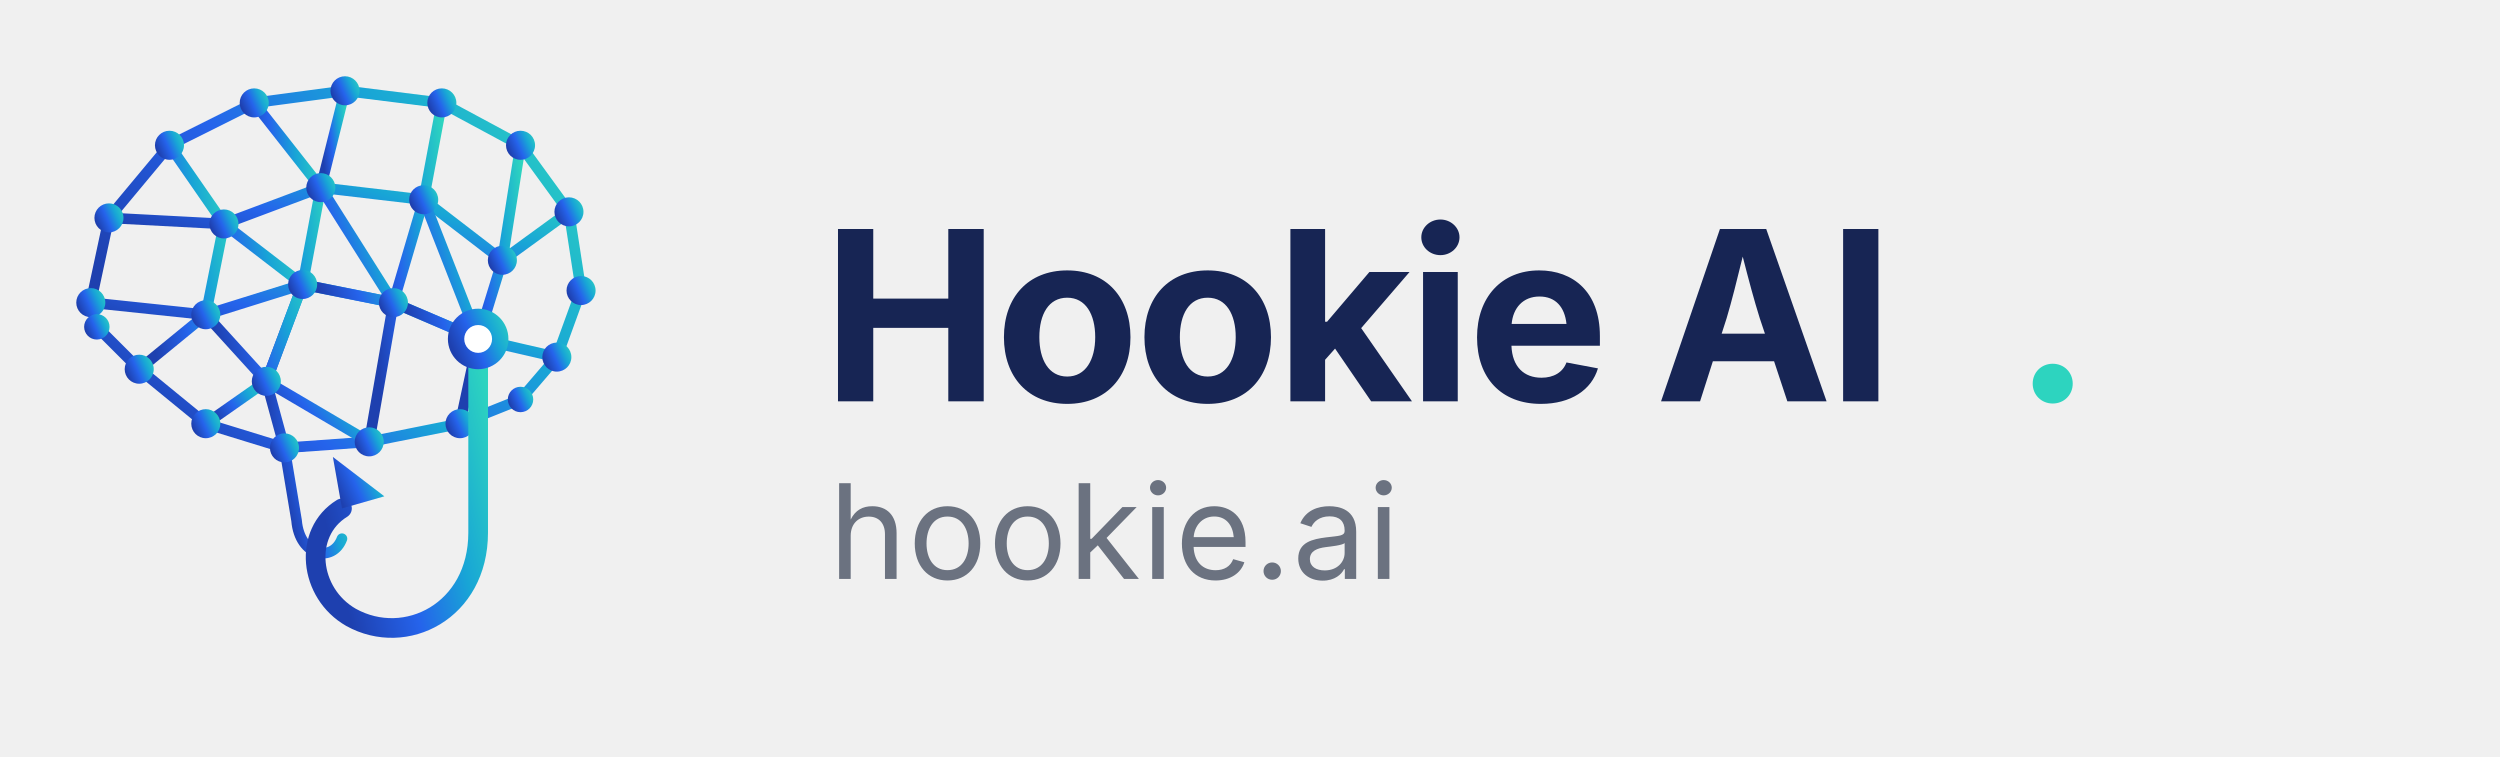
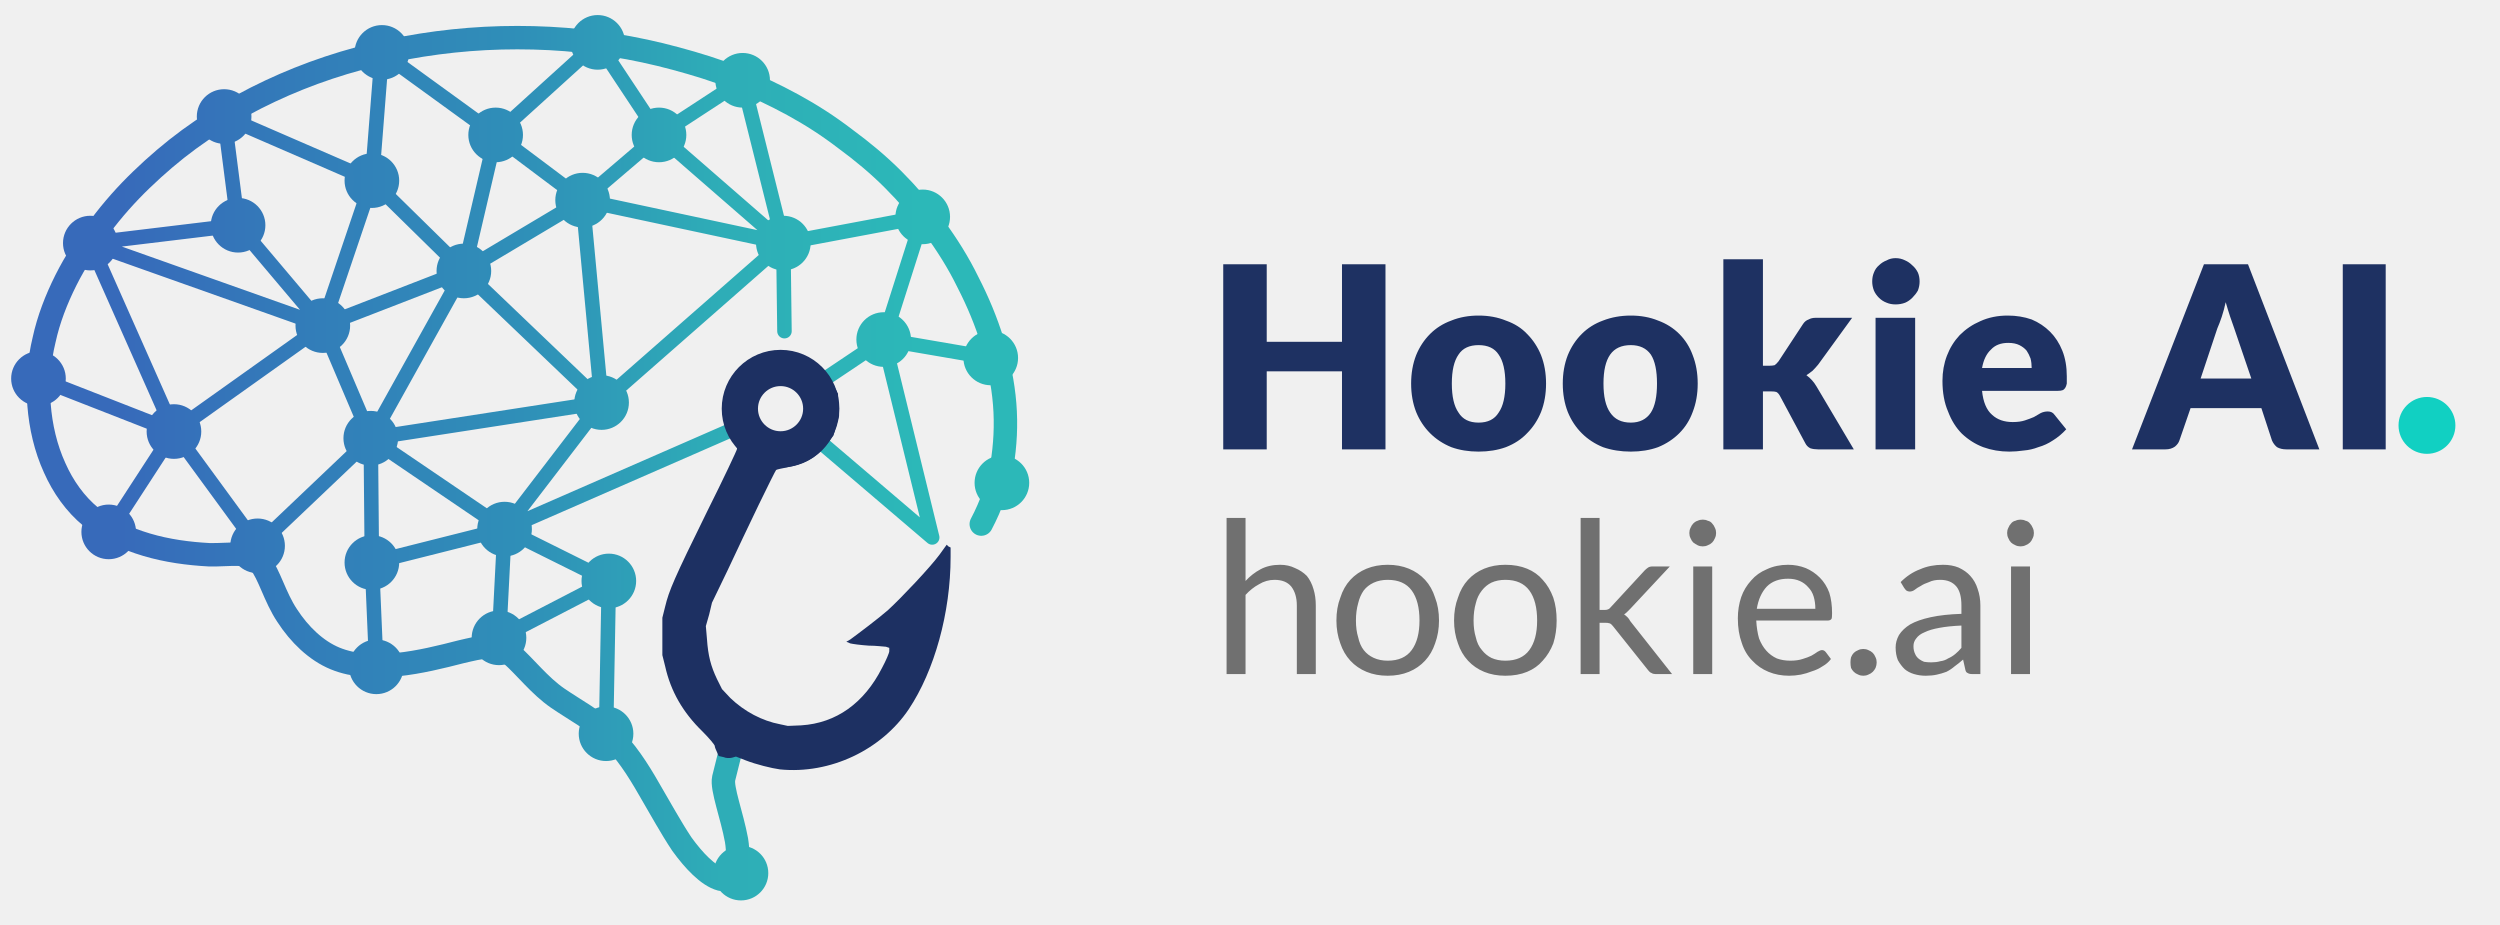
- <svg xmlns="http://www.w3.org/2000/svg" viewBox="0 0 760 230" role="img" aria-label="Hookie AI — hookie.ai">
+ <svg xmlns="http://www.w3.org/2000/svg" viewBox="0 0 448.4 165.9" width="448.4" height="165.9" role="img" aria-labelledby="title">
  <defs>
-     <linearGradient id="hkl" x1="0" y1="0.5" x2="1" y2="0.05">
-       <stop offset="0%" stop-color="#1E40AF" />
-       <stop offset="35%" stop-color="#2563EB" />
-       <stop offset="65%" stop-color="#18A5D6" />
-       <stop offset="100%" stop-color="#2DD4BF" />
+     <linearGradient id="hk-brain" gradientUnits="userSpaceOnUse" x1="37.8" y1="0" x2="217.5" y2="0">
+       <stop offset="0.10" stop-color="#376aba" />
+       <stop offset="0.30" stop-color="#327eb9" />
+       <stop offset="0.50" stop-color="#2f8fb8" />
+       <stop offset="0.70" stop-color="#2eadb7" />
+       <stop offset="0.90" stop-color="#2cb8b8" />
+     </linearGradient>
+     <linearGradient id="hk-hook" gradientUnits="userSpaceOnUse" x1="0" y1="236.5" x2="0" y2="311.5">
+       <stop offset="0.00" stop-color="#1D3062" />
+       <stop offset="1.00" stop-color="#1D3062" />
    </linearGradient>
  </defs>
-   <g transform="translate(0,0) scale(0.92)" stroke="url(#hkl)" fill="url(#hkl)" stroke-width="3.5" stroke-linecap="round" stroke-linejoin="round">
-     <path fill="none" d="M30,100 L36,72 L56,48 L84,34 L114,30 L146,34 L172,48 L188,70 L192,96 L184,118 L172,132 L152,140" />
-     <path fill="none" d="M152,140 L122,146 L94,148 L68,140 L46,122 L32,108 L30,100" />
-     <path fill="none" d="M36,72 L74,74 L106,62 L140,66 L166,86 L188,70" />
-     <path fill="none" d="M30,100 L68,104 L100,94 L130,100 L158,112 L184,118" />
-     <path fill="none" d="M56,48 L74,74 L68,104 L46,122" />
-     <path fill="none" d="M84,34 L106,62 L100,94 L88,126 L94,148" />
-     <path fill="none" d="M114,30 L106,62" />
-     <path fill="none" d="M146,34 L140,66 L130,100 L122,146" />
-     <path fill="none" d="M172,48 L166,86 L158,112 L152,140" />
-     <path fill="none" d="M74,74 L100,94 L88,126 L68,104" />
-     <path fill="none" d="M106,62 L130,100 L100,94" />
-     <path fill="none" d="M140,66 L158,112 L130,100" />
-     <path fill="none" d="M88,126 L122,146" />
-     <path fill="none" d="M68,140 L88,126" />
-     <path fill="none" d="M94,148 L98,172 C99,184 110,186 113,178" />
-     <g stroke="none">
-       <circle cx="30" cy="100" r="4.8" />
-       <circle cx="36" cy="72" r="4.8" />
-       <circle cx="56" cy="48" r="4.8" />
-       <circle cx="84" cy="34" r="4.8" />
-       <circle cx="114" cy="30" r="4.8" />
-       <circle cx="146" cy="34" r="4.8" />
-       <circle cx="172" cy="48" r="4.8" />
-       <circle cx="188" cy="70" r="4.8" />
-       <circle cx="192" cy="96" r="4.8" />
-       <circle cx="184" cy="118" r="4.8" />
-       <circle cx="172" cy="132" r="4.2" />
-       <circle cx="152" cy="140" r="4.8" />
-       <circle cx="122" cy="146" r="4.8" />
-       <circle cx="94" cy="148" r="4.8" />
-       <circle cx="68" cy="140" r="4.8" />
-       <circle cx="46" cy="122" r="4.8" />
-       <circle cx="32" cy="108" r="4.2" />
-       <circle cx="74" cy="74" r="4.8" />
-       <circle cx="106" cy="62" r="4.8" />
-       <circle cx="140" cy="66" r="4.8" />
-       <circle cx="166" cy="86" r="4.8" />
-       <circle cx="68" cy="104" r="4.8" />
-       <circle cx="100" cy="94" r="4.8" />
-       <circle cx="130" cy="100" r="4.8" />
-       <circle cx="88" cy="126" r="4.8" />
+   <g transform="translate(-34.3 -173.6)">
+     <g id="hk-mark">
+       <path id="hk-outline" d="M210.3 267.6 C212.1 264.2 213.3 260.7 214 257.1 C214.6 253.5 214.8 249.8 214.5 246.1 C214.2 242.3 213.4 238.6 212.3 234.9 C211.2 231.3 209.7 227.7 207.9 224.2 C206.2 220.7 204.1 217.4 201.9 214.4 C199.6 211.3 197.1 208.4 194.5 205.8 C191.8 203.1 188.9 200.7 185.9 198.5 C182.9 196.2 179.8 194.2 176.5 192.4 C173.2 190.6 169.8 189 166.3 187.6 C162.8 186.2 159.2 185.1 155.5 184.1 C151.8 183.1 148.1 182.3 144.3 181.7 C140.5 181.1 136.7 180.7 132.9 180.5 C129 180.3 125.2 180.3 121.3 180.5 C117.5 180.7 113.7 181.1 109.9 181.7 C106.1 182.3 102.4 183.1 98.7 184.1 C95 185.1 91.4 186.3 87.9 187.7 C84.4 189.1 81 190.7 77.7 192.5 C74.4 194.4 71.2 196.4 68.2 198.6 C65.2 200.8 62.4 203.2 59.7 205.8 C57 208.4 54.5 211.2 52.2 214.3 C49.9 217.3 47.8 220.5 46.1 223.9 C44.4 227.3 43 230.9 42.2 234.6 C41.3 238.3 41 242.3 41.3 246.2 C41.6 250.1 42.5 254 44.1 257.5 C45.6 260.9 47.8 264 50.6 266.3 C53.5 268.6 56.9 270.2 60.6 271.3 C64.3 272.4 68.1 272.9 71.8 273.1 C75.5 273.2 79.2 272.3 80.9 274.5 C82.6 276.6 83.6 280.7 85.8 284 C88 287.4 91 290.3 94.4 291.7 C97.8 293.1 101.7 293.2 105.6 292.8 C109.5 292.4 113.5 291.4 117 290.5 C120.5 289.7 123.5 288.8 126 291 C128.5 293.2 131.1 296.6 134.3 298.8 C137.5 301 141 302.8 143.7 305.5 C146.5 308.2 148.7 311.6 150.7 315.1 C152.7 318.5 154.6 322 156.6 325 C158.7 327.9 161.3 330.7 163.6 331.3 C166 331.9 167.1 328.6 166.4 324.3 C165.6 319.9 163.7 315 164.1 313.2 L165.3 308.4" fill="none" stroke="url(#hk-brain)" stroke-width="4.2" stroke-linecap="round" stroke-linejoin="round" />
+       <path id="hk-links" d="M174.8 217.2L142.2 245.8M174.8 217.2L167.5 188M174.8 217.2L152.5 197.8M174.8 217.2L138.8 209.5M174.8 217.2L199.8 212.5M192.8 234.5L199.8 212.5M192.8 234.5L212 237.8M142.2 245.8L138.8 209.5M142.2 245.8L100.8 252.2M142.2 245.8L124.8 268.5M142.2 245.8L117.5 222.2M92.2 232L101 206M92.2 232L50.5 217.2M92.2 232L65.5 251M92.2 232L100.8 252.2M92.2 232L117.5 222.2M92.2 232L77 214M141.5 181.2L152.5 197.8M141.5 181.2L123.2 197.8M102.8 183L101 206M102.8 183L123.2 197.8M167.5 188L152.5 197.8M74.5 194.5L101 206M74.5 194.5L77 214M152.5 197.8L138.8 209.5M101 206L117.5 222.2M138.8 209.5L117.5 222.2M138.8 209.5L123.2 197.8M50.5 217.2L65.5 251M50.5 217.2L77 214M65.5 251L80.5 271.5M65.5 251L41.2 241.5M65.5 251L53.8 269M100.8 252.2L124.8 268.5M100.8 252.2L80.5 271.5M100.8 252.2L101 274.5M100.8 252.2L117.5 222.2M124.8 268.5L101 274.5M124.8 268.5L123.8 288M124.8 268.5L143.5 277.8M124.8 268.5L165.3 250.8M101.8 293.2L101 274.5M143 305.2L143.5 277.8M117.5 222.2L123.2 197.8M123.8 288L143.5 277.8M174.8 217.2L175 233M165.3 250.8L124.8 268.5M182.5 241.4L192.8 234.5M181.8 253.2L201.5 270L192.8 234.5" fill="none" stroke="url(#hk-brain)" stroke-width="2.6" stroke-linecap="round" stroke-linejoin="round" />
+       <g id="hk-nodes" fill="url(#hk-brain)">
+         <circle cx="174.8" cy="217.2" r="4.9" />
+         <circle cx="192.8" cy="234.5" r="4.9" />
+         <circle cx="142.2" cy="245.8" r="4.9" />
+         <circle cx="92.2" cy="232" r="4.9" />
+         <circle cx="141.5" cy="181.2" r="4.9" />
+         <circle cx="102.8" cy="183" r="4.9" />
+         <circle cx="167.5" cy="188" r="4.9" />
+         <circle cx="74.5" cy="194.5" r="4.9" />
+         <circle cx="152.5" cy="197.8" r="4.9" />
+         <circle cx="101" cy="206" r="4.9" />
+         <circle cx="138.8" cy="209.5" r="4.9" />
+         <circle cx="199.8" cy="212.5" r="4.9" />
+         <circle cx="50.5" cy="217.2" r="4.9" />
+         <circle cx="65.5" cy="251" r="4.9" />
+         <circle cx="100.8" cy="252.2" r="4.9" />
+         <circle cx="214" cy="260.2" r="4.9" />
+         <circle cx="124.8" cy="268.5" r="4.9" />
+         <circle cx="101.8" cy="293.2" r="4.9" />
+         <circle cx="80.5" cy="271.5" r="4.9" />
+         <circle cx="101" cy="274.5" r="4.9" />
+         <circle cx="143" cy="305.2" r="4.9" />
+         <circle cx="117.5" cy="222.2" r="4.9" />
+         <circle cx="212" cy="237.8" r="4.9" />
+         <circle cx="123.8" cy="288" r="4.9" />
+         <circle cx="77" cy="214" r="4.9" />
+         <circle cx="41.2" cy="241.5" r="4.9" />
+         <circle cx="53.8" cy="269" r="4.9" />
+         <circle cx="143.5" cy="277.8" r="4.9" />
+         <circle cx="123.2" cy="197.8" r="4.9" />
+         <circle cx="167.2" cy="330.2" r="4.9" />
+       </g>
+       <path id="hk-hook" d="M174.2 311.6 C172.7 311.4 169.9 310.7 168.1 310 L166.3 309.3 L165.6 309.5 C165.2 309.6 164.5 309.6 164.1 309.4 L163.2 309.2 L162.9 308.5 C162.7 308.1 162.5 307.6 162.5 307.4 C162.5 307.2 161.5 306 160.3 304.8 C156.8 301.4 154.6 297.6 153.6 293.1 L153.1 291.1 L153.1 287.8 L153.1 284.4 L153.6 282.4 C154.3 279.5 155.2 277.4 161.1 265.4 C164.1 259.4 166.5 254.3 166.5 254.1 C166.5 253.9 166.3 253.4 166 253.1 C165.1 251.7 164.5 250.2 164.2 248.5 L163.9 246.7 L164.3 244.9 C165.6 239.5 170.3 236.1 175.8 236.8 L177.5 237 L178.9 237.7 C179.7 238.1 180.9 238.9 181.6 239.6 L182.9 240.9 L183.7 242.5 L184.6 244.2 L184.7 246.2 L184.8 248.2 L184.3 249.9 L183.8 251.7 L182.8 253 C180.8 255.6 178.9 256.7 175.6 257.4 C174.6 257.6 173.6 257.8 173.5 257.9 C173.4 258 172 260.8 170.4 264.1 C168.8 267.4 166.3 272.7 164.8 275.9 L162 281.7 L161.5 283.8 L160.9 285.9 L161.1 288.2 C161.3 291.2 161.8 293.1 162.9 295.4 L163.8 297.2 L165.3 298.8 C167.8 301.2 171 302.9 174.2 303.5 L175.6 303.8 L178 303.7 C184.3 303.3 189.3 299.7 192.5 293.4 C193.2 292.1 193.8 290.7 193.8 290.4 L193.8 289.8 L193.2 289.6 C192.9 289.6 191.5 289.4 190.1 289.4 C188.6 289.3 187.2 289.1 186.8 289 L186.1 288.7 L186.8 288.3 C188.3 287.2 191.9 284.5 193.6 283 C196 280.8 201.1 275.4 202.8 273.1 L204.1 271.3 L204.4 271.6 L204.8 271.8 L204.8 273.5 C204.8 283.5 201.9 293.9 197.3 300.8 C192.4 308.1 183.2 312.5 174.2 311.6 Z M177.7 253.5 C179.1 252.8 180.2 251.6 180.9 250.1 L181.5 248.8 L181.5 247.1 L181.5 245.5 L180.9 244.2 C180.2 242.5 179 241.3 177.3 240.6 L176 240 L174.4 240 L172.8 240 L171.4 240.6 C169.8 241.3 168.6 242.5 167.8 244.2 L167.2 245.5 L167.2 247.1 L167.2 248.8 L167.8 250.1 C169.6 253.8 174 255.4 177.7 253.5 Z" fill="url(#hk-hook)" fill-rule="evenodd" />
+       <circle id="hk-ring" cx="174.3" cy="246.9" r="7.3" fill="none" stroke="#1D3062" stroke-width="6.5" />
    </g>
-   </g>
-   <g transform="translate(0,0) scale(0.92)" stroke="url(#hkl)" fill="none" stroke-width="6.5" stroke-linecap="round" stroke-linejoin="round">
-     <path d="M158,112 L158,176 C158,202 134,214 116,204 C102,196 100,176 113,168" />
-   </g>
-   <g transform="translate(0,0) scale(0.92)">
-     <path d="M113,168 L110,151 L127,164 Z" fill="url(#hkl)" />
-     <circle cx="158" cy="112" r="10" fill="url(#hkl)" />
-     <circle cx="158" cy="112" r="4.6" fill="#ffffff" />
-   </g>
-   <g font-family="'Space Grotesk','Inter',system-ui,-apple-system,'Segoe UI',sans-serif">
-     <text x="250" y="122" font-size="72" font-weight="700" letter-spacing="-0.02em" fill="#172554">Hookie AI</text>
-     <text x="612" y="122" font-size="72" font-weight="700" fill="#2DD4BF">.</text>
-     <text x="252" y="176" font-size="40" font-weight="400" letter-spacing="0.01em" fill="#6B7280">hookie.ai</text>
+     <g id="hk-wordmark">
+       <path d="M282.8 254.2H275V240.2H261.5V254.2H253.7V221H261.5V234.9H275V221H282.8Z M299.5 230.2Q302.2 230.2 304.4 231.1Q306.7 231.9 308.2 233.5Q309.8 235.1 310.7 237.3Q311.6 239.6 311.6 242.4Q311.6 245.2 310.7 247.5Q309.8 249.7 308.2 251.3Q306.7 252.9 304.4 253.8Q302.2 254.6 299.5 254.6Q296.8 254.6 294.6 253.8Q292.4 252.9 290.8 251.3Q289.2 249.7 288.3 247.5Q287.4 245.2 287.4 242.4Q287.4 239.6 288.3 237.3Q289.2 235.1 290.8 233.5Q292.4 231.9 294.6 231.1Q296.8 230.2 299.5 230.2ZM299.5 249.4Q302 249.4 303.1 247.6Q304.3 245.9 304.3 242.4Q304.3 238.9 303.1 237.2Q302 235.5 299.5 235.5Q297 235.5 295.9 237.2Q294.7 238.9 294.7 242.4Q294.7 245.9 295.9 247.6Q297 249.4 299.5 249.4Z M326.8 230.2Q329.5 230.2 331.7 231.1Q333.9 231.9 335.5 233.5Q337.1 235.1 337.9 237.3Q338.8 239.6 338.8 242.4Q338.8 245.2 337.9 247.5Q337.1 249.7 335.5 251.3Q333.9 252.9 331.7 253.8Q329.5 254.6 326.8 254.6Q324.1 254.6 321.8 253.8Q319.6 252.9 318 251.3Q316.4 249.7 315.5 247.5Q314.6 245.2 314.6 242.4Q314.6 239.6 315.5 237.3Q316.4 235.1 318 233.5Q319.6 231.9 321.8 231.1Q324.1 230.2 326.8 230.2ZM326.8 249.4Q329.2 249.4 330.4 247.6Q331.5 245.9 331.5 242.4Q331.5 238.9 330.4 237.2Q329.2 235.5 326.8 235.5Q324.3 235.5 323.1 237.2Q321.9 238.9 321.9 242.4Q321.9 245.9 323.1 247.6Q324.3 249.4 326.8 249.4Z M350.5 220.1V239.2H351.6Q352.2 239.2 352.6 239.1Q352.9 238.9 353.3 238.4L357.7 231.7Q358.1 231.1 358.7 230.9Q359.2 230.6 360 230.6H366.5L360.4 239Q359.9 239.6 359.4 240.1Q358.9 240.5 358.3 240.9Q359.4 241.7 360.1 242.9L366.8 254.2H360.4Q359.6 254.2 359 254Q358.4 253.7 358.1 253.1L353.6 244.7Q353.3 244.1 352.9 243.9Q352.6 243.8 351.9 243.8H350.5V254.2H343.4V220.1Z M377.8 230.6V254.2H370.7V230.6ZM378.6 224.1Q378.6 224.9 378.3 225.7Q377.9 226.4 377.3 227Q376.7 227.6 376 227.9Q375.2 228.2 374.3 228.2Q373.4 228.2 372.7 227.9Q371.9 227.6 371.3 227Q370.7 226.4 370.4 225.7Q370.1 224.9 370.1 224.1Q370.1 223.2 370.4 222.5Q370.7 221.7 371.3 221.2Q371.9 220.6 372.7 220.3Q373.4 219.9 374.3 219.9Q375.2 219.9 376 220.3Q376.7 220.6 377.3 221.2Q377.9 221.7 378.3 222.5Q378.6 223.2 378.6 224.1Z M394.4 230.2Q396.7 230.2 398.7 230.9Q400.6 231.7 402 233.1Q403.4 234.5 404.2 236.5Q405 238.5 405 241.1Q405 241.9 405 242.4Q404.9 242.9 404.7 243.2Q404.5 243.5 404.2 243.6Q403.9 243.7 403.4 243.7H389.8Q390.1 246.7 391.6 248Q393 249.3 395.3 249.3Q396.6 249.3 397.5 249Q398.4 248.7 399.1 248.4Q399.8 248 400.3 247.7Q400.9 247.4 401.6 247.4Q402.4 247.4 402.8 248L404.9 250.6Q403.8 251.8 402.5 252.6Q401.3 253.4 399.9 253.8Q398.6 254.3 397.3 254.4Q395.9 254.6 394.7 254.6Q392.2 254.6 390 253.8Q387.9 253 386.2 251.4Q384.6 249.8 383.7 247.4Q382.7 245.1 382.7 241.9Q382.7 239.5 383.5 237.4Q384.3 235.3 385.8 233.7Q387.4 232.1 389.5 231.2Q391.7 230.2 394.4 230.2ZM394.5 235.1Q392.5 235.1 391.4 236.3Q390.2 237.4 389.8 239.6H398.7Q398.7 238.7 398.5 237.9Q398.2 237.1 397.8 236.5Q397.3 235.9 396.5 235.5Q395.7 235.1 394.5 235.1Z  M450.3 254.2H444.4Q443.4 254.2 442.7 253.8Q442.1 253.3 441.8 252.6L439.9 246.8H427.2L425.2 252.6Q425 253.2 424.4 253.7Q423.7 254.2 422.7 254.2H416.7L429.6 221H437.5ZM429 241.5H438.1L435 232.4Q434.7 231.6 434.3 230.4Q433.9 229.2 433.5 227.8Q433.2 229.2 432.8 230.4Q432.4 231.6 432 232.5Z M462.2 254.2H454.5V221H462.2Z" fill="#1E3162" />
+       <circle cx="469.6" cy="249.9" r="5.1" fill="#11D0C2" />
+     </g>
+     <path id="hk-url" d="M254.3 294.5V266.5H257.7V277.8Q258.9 276.5 260.4 275.7Q261.9 274.9 263.9 274.9Q265.4 274.9 266.6 275.5Q267.8 276 268.7 276.9Q269.5 277.9 269.9 279.3Q270.3 280.6 270.3 282.2V294.5H266.9V282.2Q266.9 280.1 265.9 278.8Q264.9 277.6 262.9 277.6Q261.4 277.6 260.1 278.4Q258.8 279.1 257.7 280.3V294.5Z M283.2 274.9Q285.3 274.9 287 275.6Q288.7 276.3 289.9 277.6Q291.1 278.9 291.7 280.8Q292.4 282.6 292.4 284.9Q292.4 287.1 291.7 289Q291.1 290.8 289.9 292.1Q288.7 293.4 287 294.1Q285.3 294.8 283.2 294.8Q281.1 294.8 279.4 294.1Q277.7 293.4 276.5 292.1Q275.3 290.8 274.7 289Q274 287.1 274 284.9Q274 282.6 274.7 280.8Q275.3 278.9 276.5 277.6Q277.7 276.3 279.4 275.6Q281.1 274.9 283.2 274.9ZM283.2 292.1Q286.1 292.1 287.5 290.2Q288.9 288.3 288.9 284.9Q288.9 281.4 287.5 279.5Q286.1 277.6 283.2 277.6Q281.8 277.6 280.7 278.1Q279.6 278.6 278.9 279.5Q278.2 280.5 277.9 281.8Q277.5 283.2 277.5 284.9Q277.5 286.6 277.9 287.9Q278.2 289.3 278.9 290.2Q279.6 291.1 280.7 291.6Q281.8 292.1 283.2 292.1Z M304.3 274.9Q306.5 274.9 308.2 275.6Q309.9 276.3 311 277.6Q312.2 278.9 312.9 280.8Q313.5 282.6 313.5 284.9Q313.5 287.1 312.9 289Q312.2 290.8 311 292.1Q309.9 293.4 308.2 294.1Q306.5 294.8 304.3 294.8Q302.2 294.8 300.5 294.1Q298.8 293.4 297.6 292.1Q296.4 290.8 295.8 289Q295.1 287.1 295.1 284.9Q295.1 282.6 295.8 280.8Q296.4 278.9 297.6 277.6Q298.8 276.3 300.5 275.6Q302.2 274.9 304.3 274.9ZM304.3 292.1Q307.2 292.1 308.6 290.2Q310 288.3 310 284.9Q310 281.4 308.6 279.5Q307.2 277.6 304.3 277.6Q302.9 277.6 301.8 278.1Q300.8 278.6 300.1 279.5Q299.3 280.5 299 281.8Q298.6 283.2 298.6 284.9Q298.6 286.6 299 287.9Q299.3 289.3 300.1 290.2Q300.8 291.1 301.8 291.6Q302.9 292.1 304.3 292.1Z M321.2 266.5V283H322.1Q322.5 283 322.7 282.9Q323 282.8 323.3 282.4L329.3 275.9Q329.6 275.6 329.9 275.4Q330.2 275.2 330.7 275.2H333.8L326.7 282.8Q326.4 283.1 326.1 283.4Q325.9 283.6 325.6 283.8Q325.9 284 326.2 284.3Q326.5 284.6 326.7 285L334.2 294.5H331.2Q330.8 294.5 330.5 294.3Q330.2 294.2 329.9 293.8L323.6 285.9Q323.3 285.5 323 285.4Q322.7 285.3 322.2 285.3H321.2V294.5H317.8V266.5Z M341.4 275.2V294.5H338V275.2ZM342.1 269.2Q342.1 269.7 341.9 270.1Q341.7 270.6 341.4 270.9Q341.1 271.2 340.6 271.4Q340.2 271.6 339.7 271.6Q339.2 271.6 338.8 271.4Q338.4 271.2 338 270.9Q337.7 270.6 337.5 270.1Q337.3 269.7 337.3 269.2Q337.3 268.7 337.5 268.3Q337.7 267.8 338 267.5Q338.4 267.1 338.8 267Q339.2 266.8 339.7 266.8Q340.2 266.8 340.6 267Q341.1 267.1 341.4 267.5Q341.7 267.8 341.9 268.3Q342.1 268.7 342.1 269.2Z M355 274.9Q356.7 274.9 358.2 275.5Q359.6 276.1 360.7 277.2Q361.8 278.3 362.4 279.9Q362.9 281.5 362.9 283.6Q362.9 284.4 362.8 284.6Q362.6 284.9 362.1 284.9H349.3Q349.4 286.7 349.8 288.1Q350.3 289.4 351.1 290.3Q351.9 291.2 353 291.7Q354.1 292.1 355.4 292.1Q356.7 292.1 357.6 291.8Q358.6 291.5 359.2 291.2Q359.9 290.8 360.3 290.5Q360.8 290.2 361.1 290.2Q361.5 290.2 361.8 290.6L362.7 291.8Q362.1 292.6 361.2 293.1Q360.3 293.7 359.3 294Q358.3 294.4 357.3 294.6Q356.2 294.8 355.2 294.8Q353.2 294.8 351.5 294.1Q349.8 293.4 348.6 292.1Q347.3 290.8 346.7 288.9Q346 287 346 284.5Q346 282.5 346.6 280.7Q347.2 279 348.4 277.7Q349.5 276.4 351.2 275.7Q352.9 274.9 355 274.9ZM355 277.4Q352.6 277.4 351.2 278.8Q349.8 280.3 349.4 282.8H359.9Q359.9 281.6 359.6 280.6Q359.3 279.6 358.6 278.9Q358 278.2 357.1 277.8Q356.2 277.4 355 277.4Z M366.2 292.4Q366.2 291.9 366.3 291.5Q366.5 291 366.8 290.7Q367.1 290.4 367.6 290.2Q368 290 368.5 290Q369 290 369.4 290.2Q369.9 290.4 370.2 290.7Q370.5 291 370.7 291.5Q370.9 291.9 370.9 292.4Q370.9 292.9 370.7 293.4Q370.5 293.8 370.2 294.1Q369.9 294.4 369.4 294.6Q369 294.8 368.5 294.8Q368 294.8 367.6 294.6Q367.1 294.4 366.8 294.1Q366.5 293.8 366.3 293.4Q366.2 292.9 366.2 292.4Z M389.5 294.5H388Q387.5 294.5 387.2 294.3Q386.9 294.2 386.8 293.7L386.4 291.9Q385.6 292.6 384.9 293.1Q384.2 293.7 383.4 294.1Q382.6 294.4 381.7 294.6Q380.8 294.8 379.7 294.8Q378.6 294.8 377.6 294.5Q376.6 294.2 375.9 293.6Q375.2 292.9 374.7 292Q374.3 291 374.3 289.7Q374.3 288.6 374.9 287.5Q375.6 286.4 376.9 285.6Q378.3 284.8 380.6 284.3Q382.9 283.8 386.1 283.7V282.2Q386.1 279.9 385.2 278.8Q384.2 277.6 382.3 277.6Q381.1 277.6 380.3 278Q379.4 278.3 378.8 278.7Q378.2 279 377.7 279.4Q377.3 279.7 376.8 279.7Q376.5 279.7 376.2 279.5Q376 279.3 375.8 279L375.2 278Q376.8 276.4 378.7 275.7Q380.5 274.9 382.8 274.9Q384.4 274.9 385.6 275.4Q386.9 276 387.7 276.9Q388.6 277.9 389 279.2Q389.5 280.6 389.5 282.2ZM380.7 292.4Q381.6 292.4 382.3 292.2Q383.1 292.1 383.7 291.7Q384.4 291.4 385 290.9Q385.6 290.4 386.1 289.8V285.8Q383.8 285.9 382.2 286.2Q380.5 286.5 379.5 287Q378.5 287.4 378 288.1Q377.5 288.7 377.5 289.5Q377.5 290.3 377.8 290.9Q378 291.4 378.5 291.8Q378.9 292.1 379.4 292.3Q380 292.4 380.7 292.4Z M398.4 275.2V294.5H395V275.2ZM399.1 269.2Q399.1 269.7 398.9 270.1Q398.7 270.6 398.4 270.9Q398.1 271.2 397.6 271.4Q397.2 271.6 396.7 271.6Q396.2 271.6 395.8 271.4Q395.3 271.2 395 270.9Q394.7 270.6 394.5 270.1Q394.3 269.7 394.3 269.2Q394.3 268.7 394.5 268.3Q394.7 267.8 395 267.5Q395.3 267.1 395.8 267Q396.2 266.8 396.7 266.8Q397.2 266.8 397.6 267Q398.1 267.1 398.4 267.5Q398.7 267.8 398.9 268.3Q399.1 268.7 399.1 269.2Z" fill="#707070" />
  </g>
</svg>
